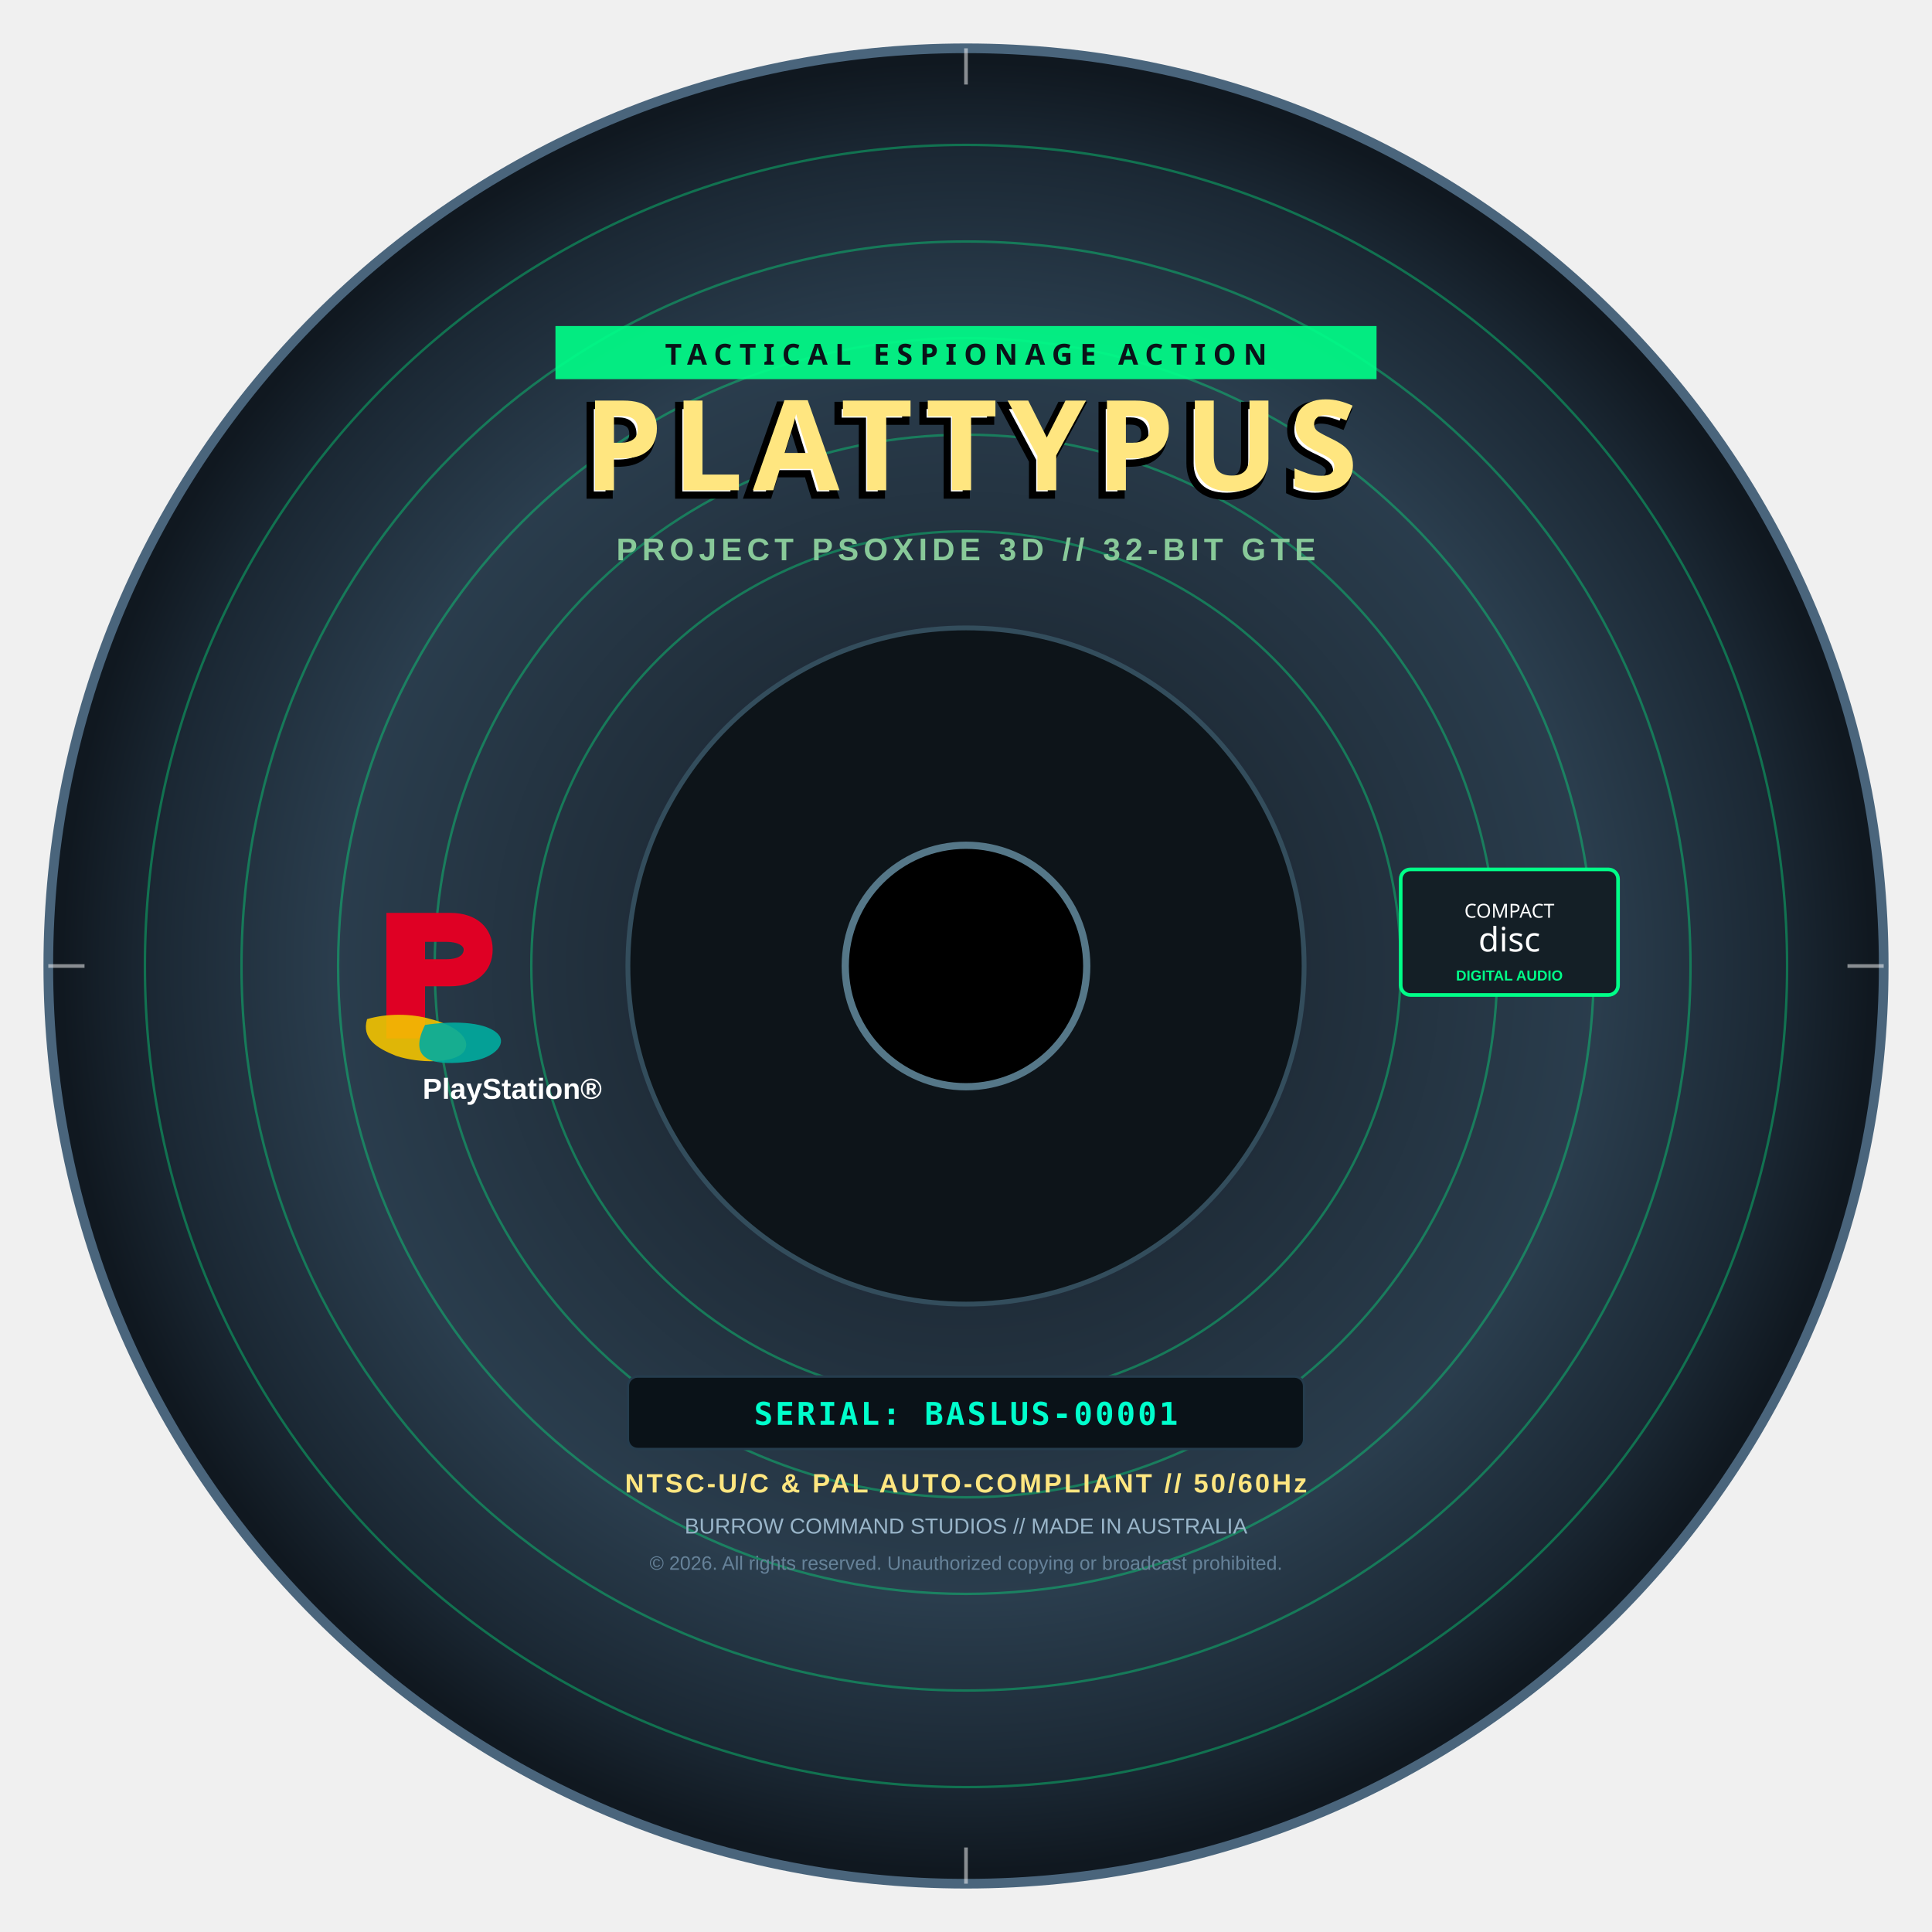
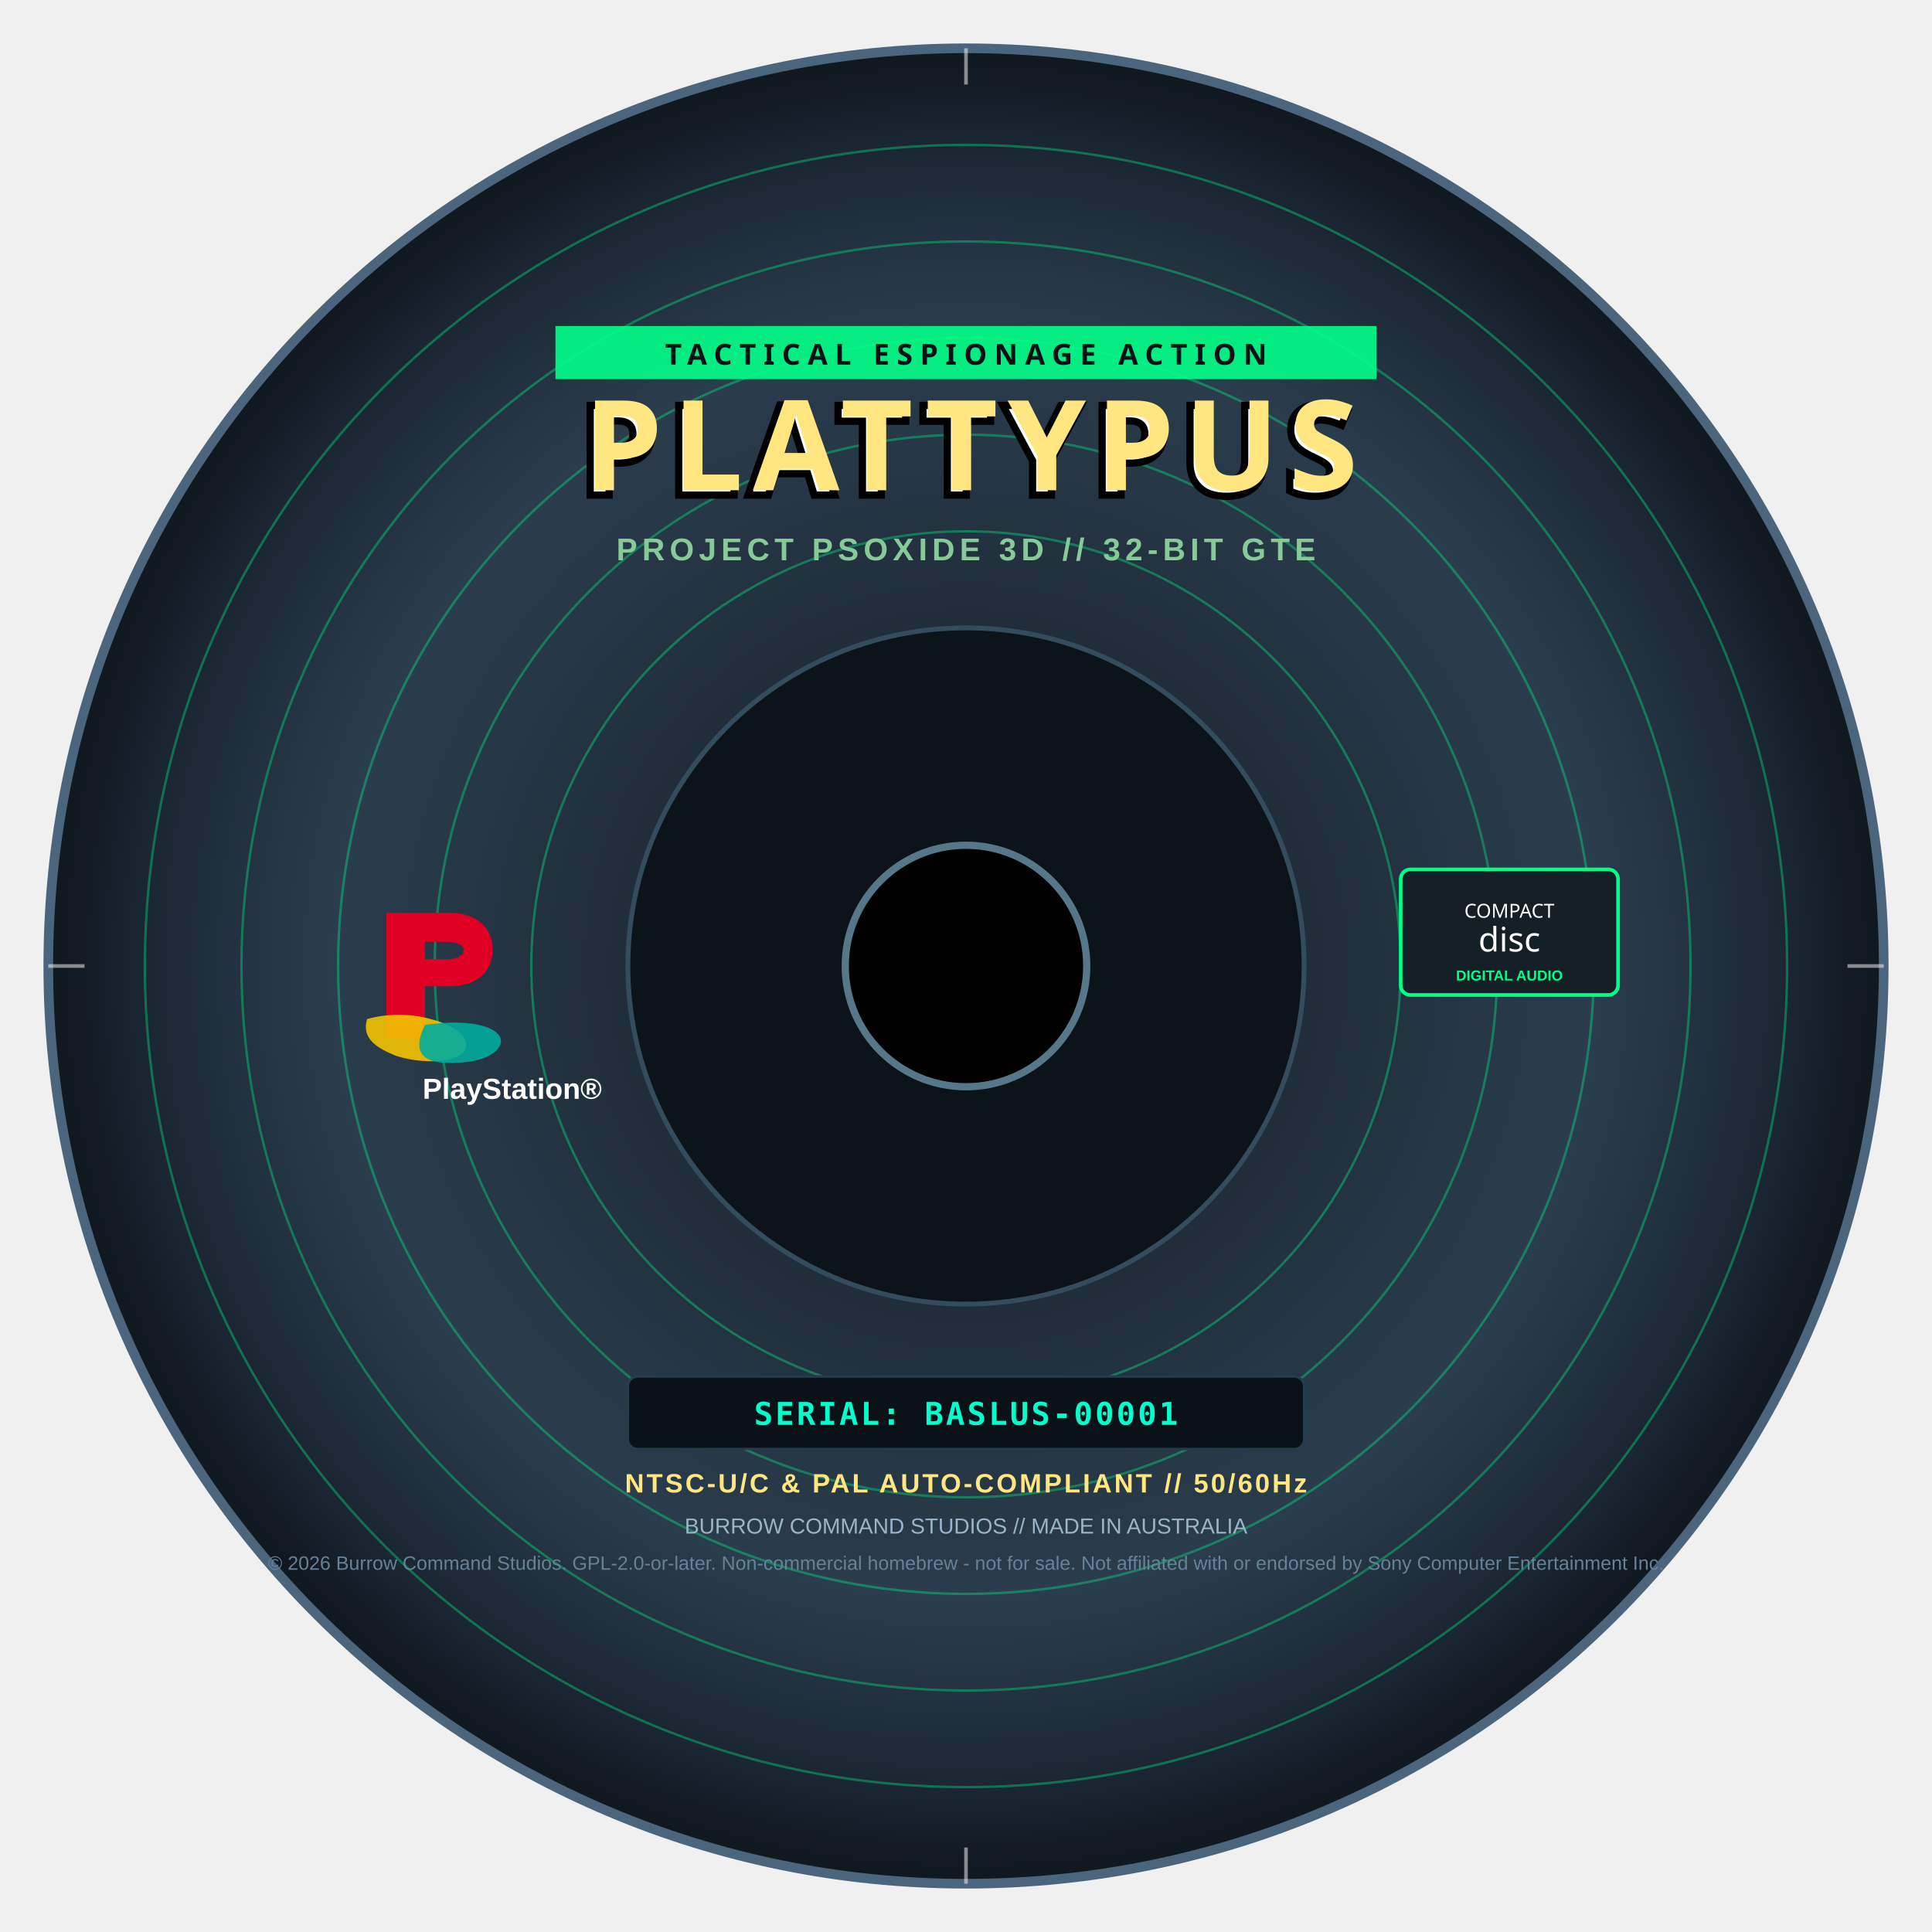
<svg xmlns="http://www.w3.org/2000/svg" viewBox="0 0 800 800" width="800" height="800">
  <defs>
    <radialGradient id="disc-silver" cx="50%" cy="50%" r="50%">
      <stop offset="0%" stop-color="#141a20" />
      <stop offset="35%" stop-color="#1f2c38" />
      <stop offset="70%" stop-color="#2a3d4d" />
      <stop offset="90%" stop-color="#1b2834" />
      <stop offset="100%" stop-color="#101820" />
    </radialGradient>
    <linearGradient id="neon-accent" x1="0" y1="0" x2="1" y2="1">
      <stop offset="0%" stop-color="#00ff88" />
      <stop offset="100%" stop-color="#00aa55" />
    </linearGradient>
    <filter id="disc-glow" x="-20%" y="-20%" width="140%" height="140%">
      <feGaussianBlur stdDeviation="4" result="blur" />
      <feMerge>
        <feMergeNode in="blur" />
        <feMergeNode in="SourceGraphic" />
      </feMerge>
    </filter>
  </defs>
  <circle cx="400" cy="400" r="380" fill="url(#disc-silver)" stroke="#4a657c" stroke-width="4" />
  <g stroke="#00ff88" stroke-width="1" fill="none" opacity="0.35">
    <circle cx="400" cy="400" r="340" />
    <circle cx="400" cy="400" r="300" />
    <circle cx="400" cy="400" r="260" />
    <circle cx="400" cy="400" r="220" />
    <circle cx="400" cy="400" r="180" />
  </g>
  <circle cx="400" cy="400" r="140" fill="#0d1419" stroke="#334d5c" stroke-width="2" />
  <circle cx="400" cy="400" r="50" fill="#000000" stroke="#557788" stroke-width="3" />
  <g transform="translate(400, 180)">
    <rect x="-170" y="-45" width="340" height="22" fill="#00ff88" opacity="0.9" />
    <text x="0" y="-29" font-family="'Arial Black', Impact, sans-serif" font-size="12" font-weight="bold" fill="#0a1218" text-anchor="middle" letter-spacing="3">TACTICAL ESPIONAGE ACTION</text>
    <text x="0" y="25" font-family="'Arial Black', Impact, sans-serif" font-weight="900" font-size="52" fill="#ffffff" stroke="#000" stroke-width="3" text-anchor="middle" letter-spacing="4">PLATTYPUS</text>
    <text x="2" y="23" font-family="'Arial Black', Impact, sans-serif" font-weight="900" font-size="52" fill="#ffe680" text-anchor="middle" letter-spacing="4">PLATTYPUS</text>
    <text x="0" y="52" font-family="'Helvetica Neue', Arial, sans-serif" font-weight="bold" font-size="13" fill="#88c999" text-anchor="middle" letter-spacing="2">PROJECT PSOXIDE 3D // 32-BIT GTE</text>
  </g>
  <g transform="translate(140, 370)">
    <g transform="scale(0.8)">
      <path d="M25 10 L25 75 L45 75 L45 48 L58 48 C72 48 80 40 80 29 C80 18 72 10 58 10 Z M45 25 L56 25 C62 25 65 27 65 29 C65 32 62 34 56 34 L45 34 Z" fill="#df0024" />
      <path d="M15 65 C25 62 38 62 48 65 C60 68 70 75 65 82 C60 88 42 88 30 84 C20 80 12 75 15 65 Z" fill="#f3c300" opacity="0.9" />
      <path d="M45 68 C58 66 75 66 82 72 C88 77 82 85 68 87 C52 89 35 88 45 68 Z" fill="#00ac9f" opacity="0.9" />
    </g>
    <text x="35" y="85" font-family="'Helvetica Neue', Arial, sans-serif" font-weight="bold" font-size="12" fill="#ffffff">PlayStation®</text>
  </g>
  <g transform="translate(580, 360)">
    <rect width="90" height="52" fill="#141f26" stroke="#00ff88" stroke-width="1.5" rx="4" />
    <text x="45" y="20" font-family="'Arial Black', sans-serif" font-size="8" fill="#ffffff" text-anchor="middle">COMPACT</text>
    <text x="45" y="34" font-family="'Arial Black', sans-serif" font-size="14" fill="#ffffff" text-anchor="middle">disc</text>
    <text x="45" y="46" font-family="Arial, sans-serif" font-size="6" font-weight="bold" fill="#00ff88" text-anchor="middle">DIGITAL AUDIO</text>
  </g>
  <g transform="translate(400, 580)">
    <rect x="-140" y="-10" width="280" height="30" fill="#0a1218" stroke="#253c4d" stroke-width="1" rx="4" />
    <text x="0" y="10" font-family="monospace" font-size="13" font-weight="bold" fill="#00ffcc" text-anchor="middle" letter-spacing="1">SERIAL: BASLUS-00001</text>
    <text x="0" y="38" font-family="Arial, sans-serif" font-size="11" font-weight="bold" fill="#ffe680" text-anchor="middle" letter-spacing="1">NTSC-U/C &amp; PAL AUTO-COMPLIANT // 50/60Hz</text>
    <text x="0" y="55" font-family="Arial, sans-serif" font-size="9" fill="#99b5c9" text-anchor="middle">BURROW COMMAND STUDIOS // MADE IN AUSTRALIA</text>
-     <text x="0" y="70" font-family="Arial, sans-serif" font-size="8" fill="#668299" text-anchor="middle">© 2026. All rights reserved. Unauthorized copying or broadcast prohibited.</text>
+     <text x="0" y="70" font-family="Arial, sans-serif" font-size="8" fill="#668299" text-anchor="middle">© 2026 Burrow Command Studios. GPL-2.0-or-later. Non-commercial homebrew - not for sale. Not affiliated with or endorsed by Sony Computer Entertainment Inc.</text>
  </g>
  <g stroke="#ffffff" stroke-width="1.5" opacity="0.5">
    <line x1="400" y1="20" x2="400" y2="35" />
    <line x1="400" y1="765" x2="400" y2="780" />
    <line x1="20" y1="400" x2="35" y2="400" />
    <line x1="765" y1="400" x2="780" y2="400" />
  </g>
</svg>
